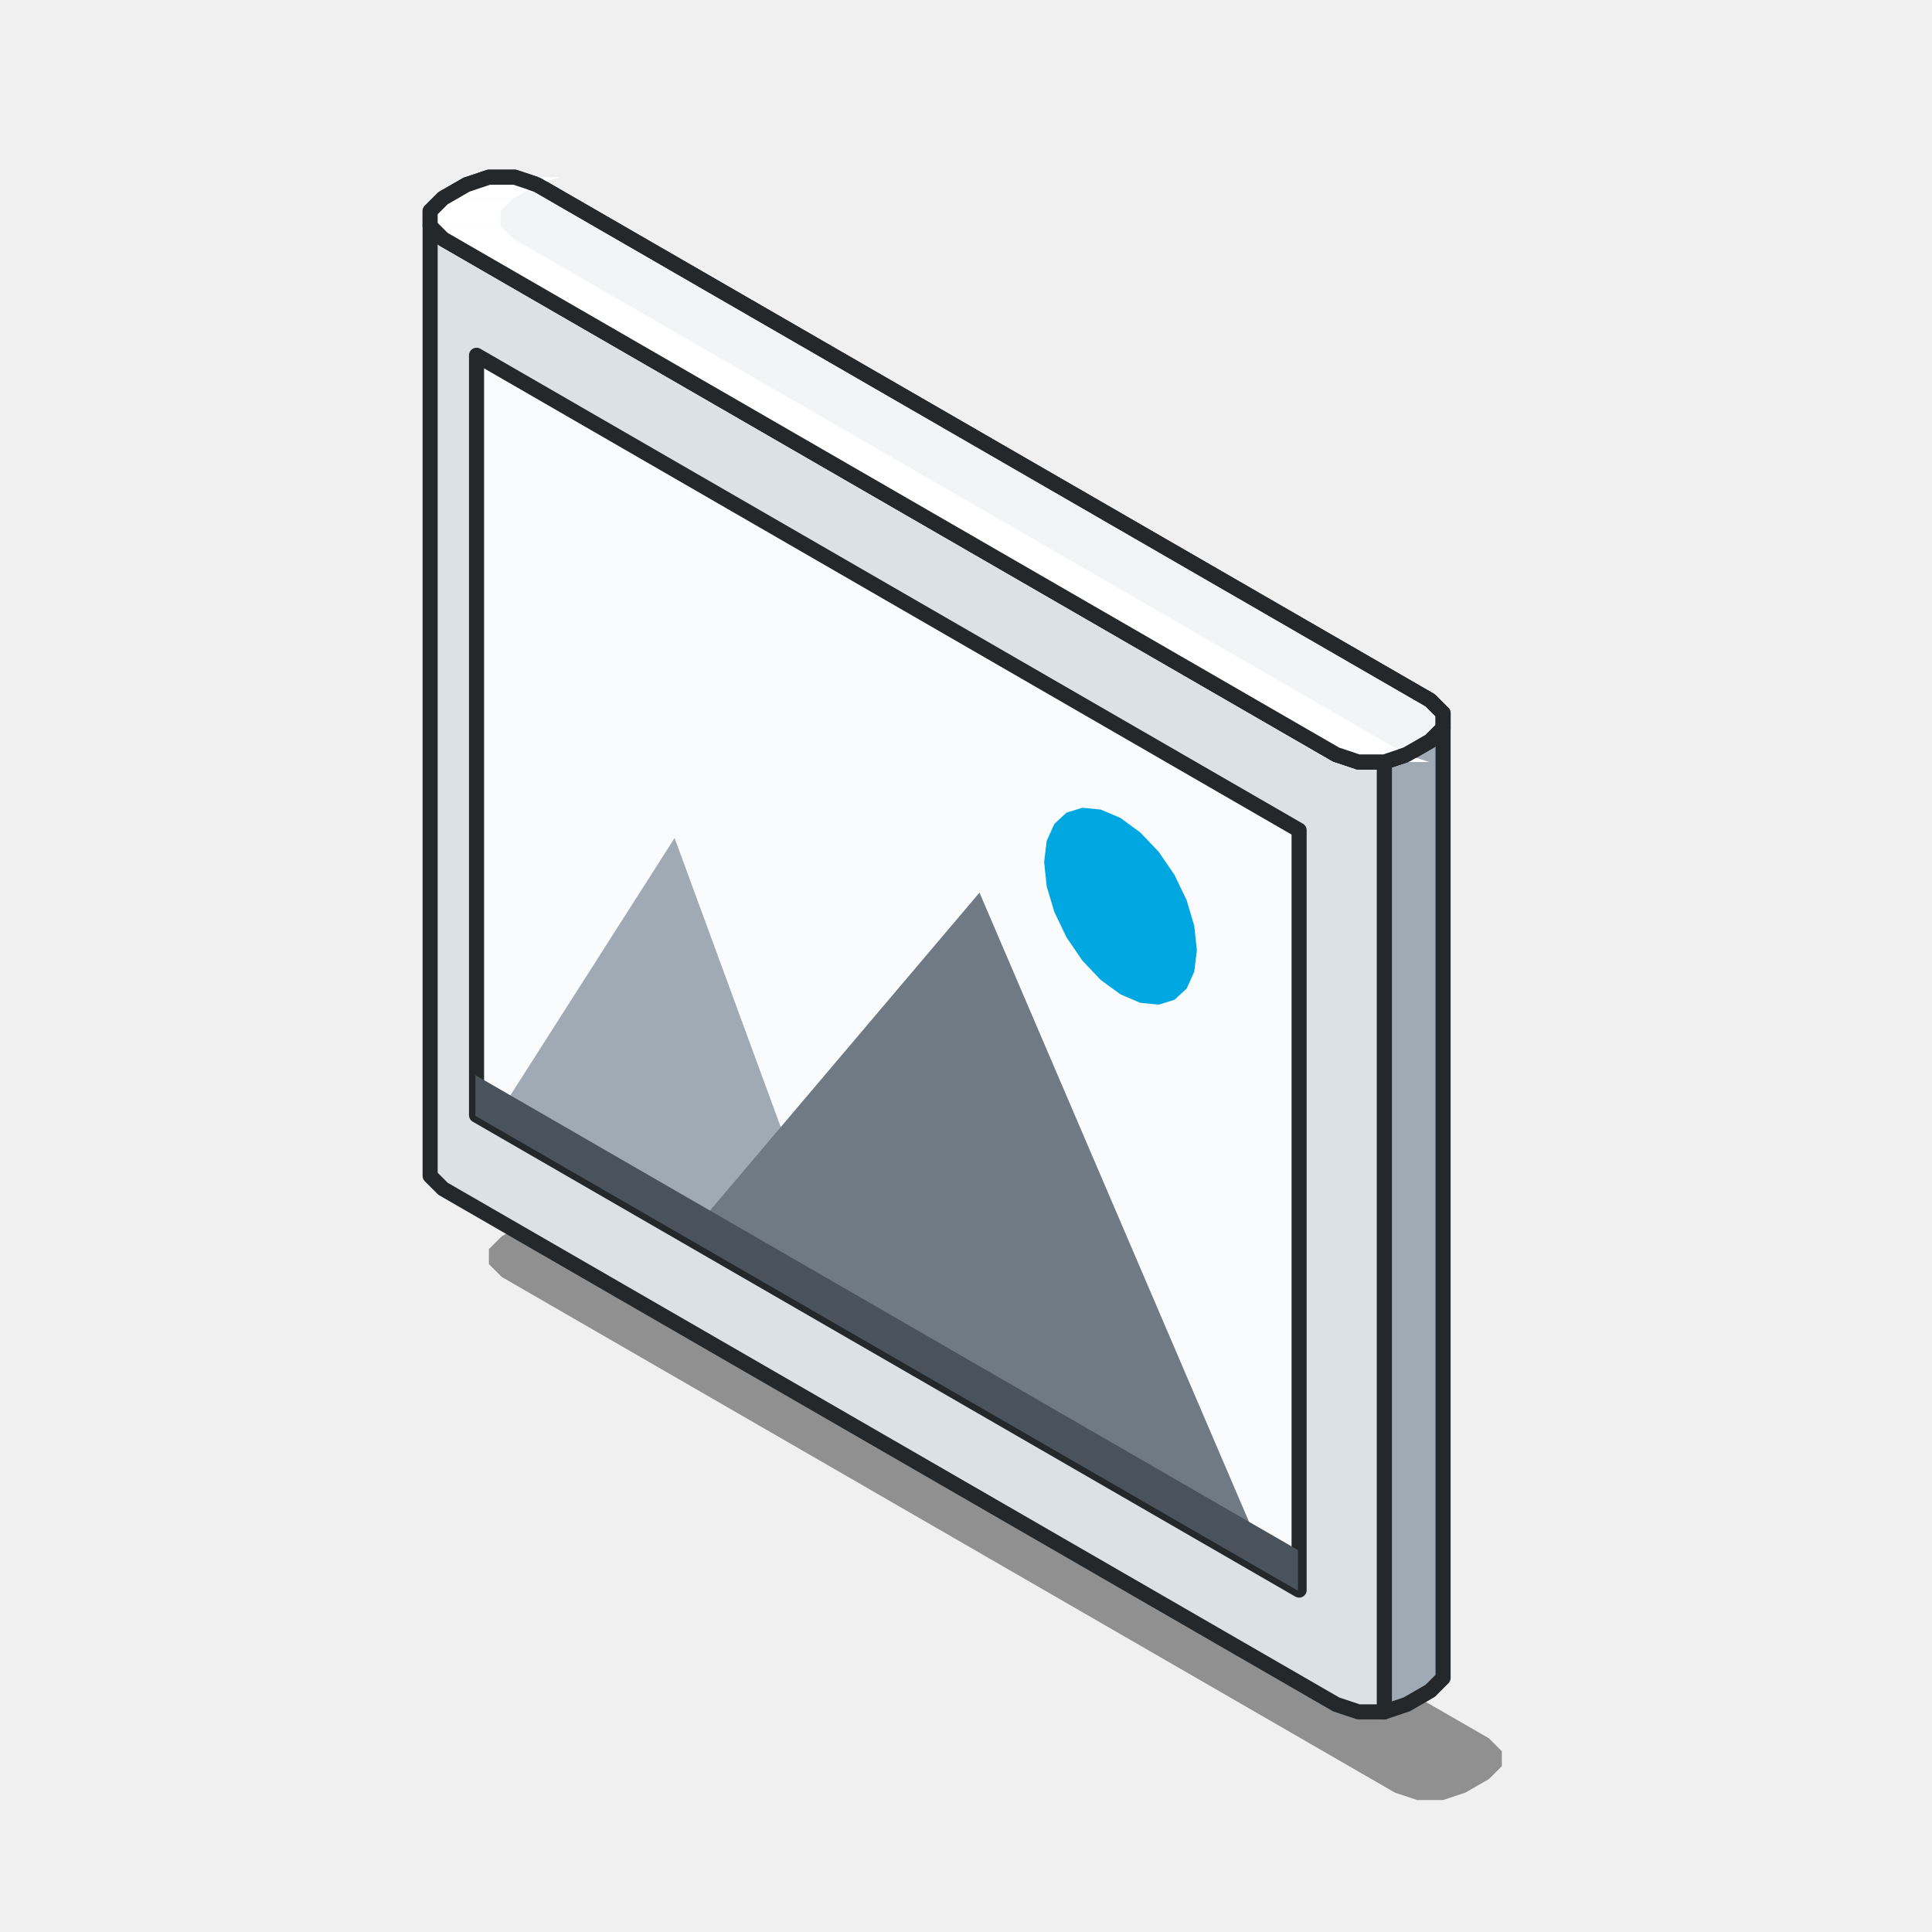
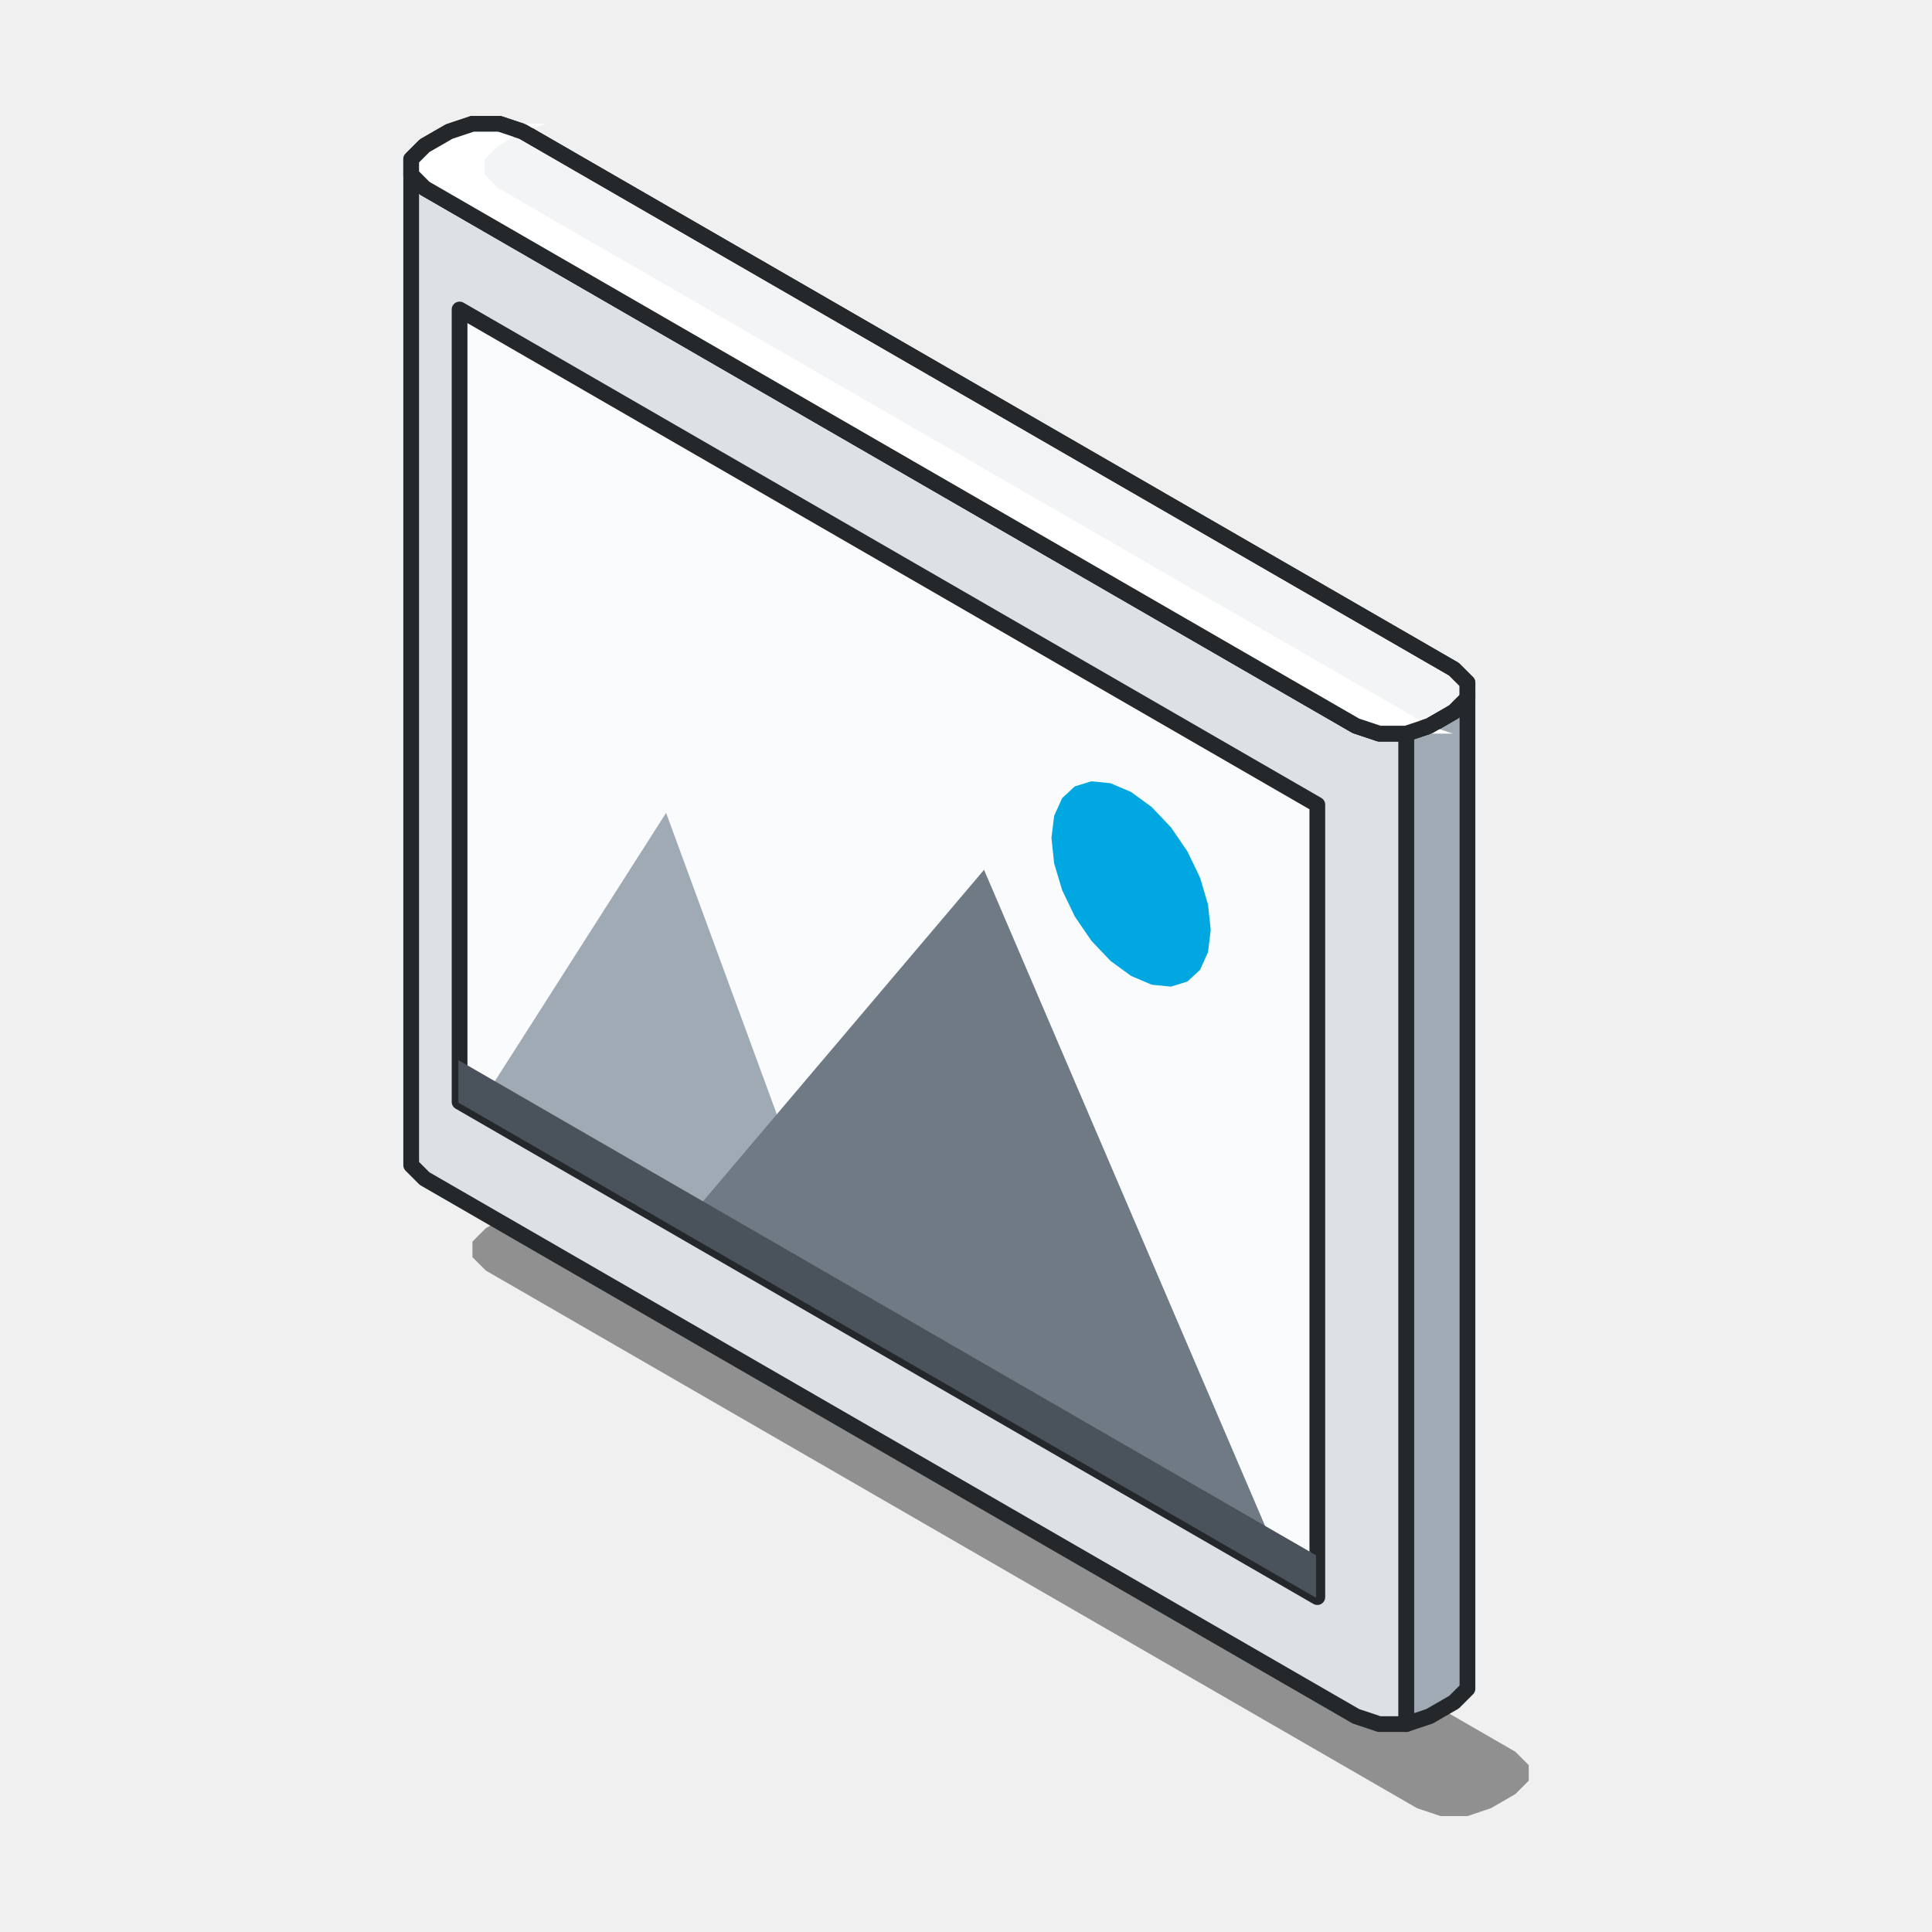
- <svg xmlns="http://www.w3.org/2000/svg" viewBox="0 0 512 512" width="512" height="512">
+ <svg xmlns="http://www.w3.org/2000/svg" viewBox="9.49 15.50 491.00 491.00" width="491.00" height="491.00">
  <g transform="translate(248.21,376.17) scale(1.798)">
    <polygon points="77.94,55.00 74.65,56.10 70.84,56.10 67.55,55.00 -64.09,-21.00 -65.99,-22.90 -65.99,-25.10 -64.09,-27.00 -60.62,-29.00 -57.33,-30.10 -53.52,-30.10 -50.23,-29.00 81.41,47.00 83.31,48.90 83.31,51.10 81.41,53.00" fill="#000000" opacity="0.4" />
    <polygon points="74.65,-101.90 72.75,-100.00 69.28,-98.00 65.99,-96.90 65.99,43.10 69.28,42.00 72.75,40.00 74.65,38.10" fill="#A0AAB4" stroke="#24282B" stroke-width="2.225" stroke-linejoin="round" stroke-miterlimit="10" />
    <polygon points="65.99,-96.90 62.18,-96.90 58.89,-98.00 -72.75,-174.00 -74.65,-175.90 -74.65,-35.90 -72.75,-34.00 58.89,42.00 62.18,43.10 65.99,43.10" fill="#DCE1E6" stroke="#24282B" stroke-width="2.225" stroke-linejoin="round" stroke-miterlimit="10" />
    <polygon points="69.28,-98.00 65.99,-96.90 62.18,-96.90 58.89,-98.00 -72.75,-174.00 -74.65,-175.90 -74.65,-178.10 -72.75,-180.00 -69.28,-182.00 -65.99,-183.10 -62.18,-183.10 -58.89,-182.00 72.75,-106.00 74.65,-104.10 74.65,-101.90 72.75,-100.00" fill="#F2F4F6" stroke="#24282B" stroke-width="2.225" stroke-linejoin="round" stroke-miterlimit="10" />
    <polygon points="62.18,-96.90 58.89,-98.00 69.28,-98.00 72.58,-96.90" fill="#FFFFFF" />
    <polygon points="58.89,-98.00 -72.75,-174.00 -62.35,-174.00 69.28,-98.00" fill="#FFFFFF" />
    <polygon points="-72.75,-174.00 -74.65,-175.90 -64.26,-175.90 -62.35,-174.00" fill="#FFFFFF" />
    <polygon points="-74.65,-175.90 -74.65,-178.10 -64.26,-178.10 -64.26,-175.90" fill="#FFFFFF" />
    <polygon points="-74.65,-178.10 -72.75,-180.00 -62.35,-180.00 -64.26,-178.10" fill="#FFFFFF" />
    <polygon points="-72.75,-180.00 -69.28,-182.00 -58.89,-182.00 -62.35,-180.00" fill="#FFFFFF" />
    <polygon points="-69.28,-182.00 -65.99,-183.10 -55.60,-183.10 -58.89,-182.00" fill="#FFFFFF" />
    <polygon points="69.28,-98.00 65.99,-96.90 62.18,-96.90 58.89,-98.00 -72.75,-174.00 -74.65,-175.90 -74.65,-178.10 -72.75,-180.00 -69.28,-182.00 -65.99,-183.10 -62.18,-183.10 -58.89,-182.00 72.75,-106.00 74.65,-104.10 74.65,-101.90 72.75,-100.00" fill="none" stroke="#24282B" stroke-width="2.225" stroke-linejoin="round" stroke-miterlimit="10" />
    <polygon points="-67.81,-44.85 53.43,25.15 53.43,-86.85 -67.81,-156.85" fill="#FAFBFC" stroke="#24282B" stroke-width="2.225" stroke-linejoin="round" stroke-miterlimit="10" />
    <polygon points="-62.87,-47.70 -14.38,-19.70 -38.62,-85.70" fill="#A0AAB4" />
    <polygon points="-33.52,-30.65 46.16,15.35 6.32,-77.65" fill="#6F7A85" />
    <polygon points="38.36,-69.15 37.98,-72.74 36.86,-76.52 35.07,-80.25 32.74,-83.66 30.02,-86.52 27.11,-88.65 24.19,-89.89 21.48,-90.16 19.15,-89.44 17.36,-87.78 16.23,-85.29 15.85,-82.15 16.23,-78.56 17.36,-74.78 19.15,-71.05 21.48,-67.64 24.19,-64.78 27.11,-62.65 30.02,-61.41 32.74,-61.14 35.07,-61.86 36.86,-63.52 37.98,-66.01" fill="#00A7E1" />
    <polygon points="-67.98,-44.75 53.26,25.25 53.26,19.25 -67.98,-50.75" fill="#4A535C" />
  </g>
</svg>
